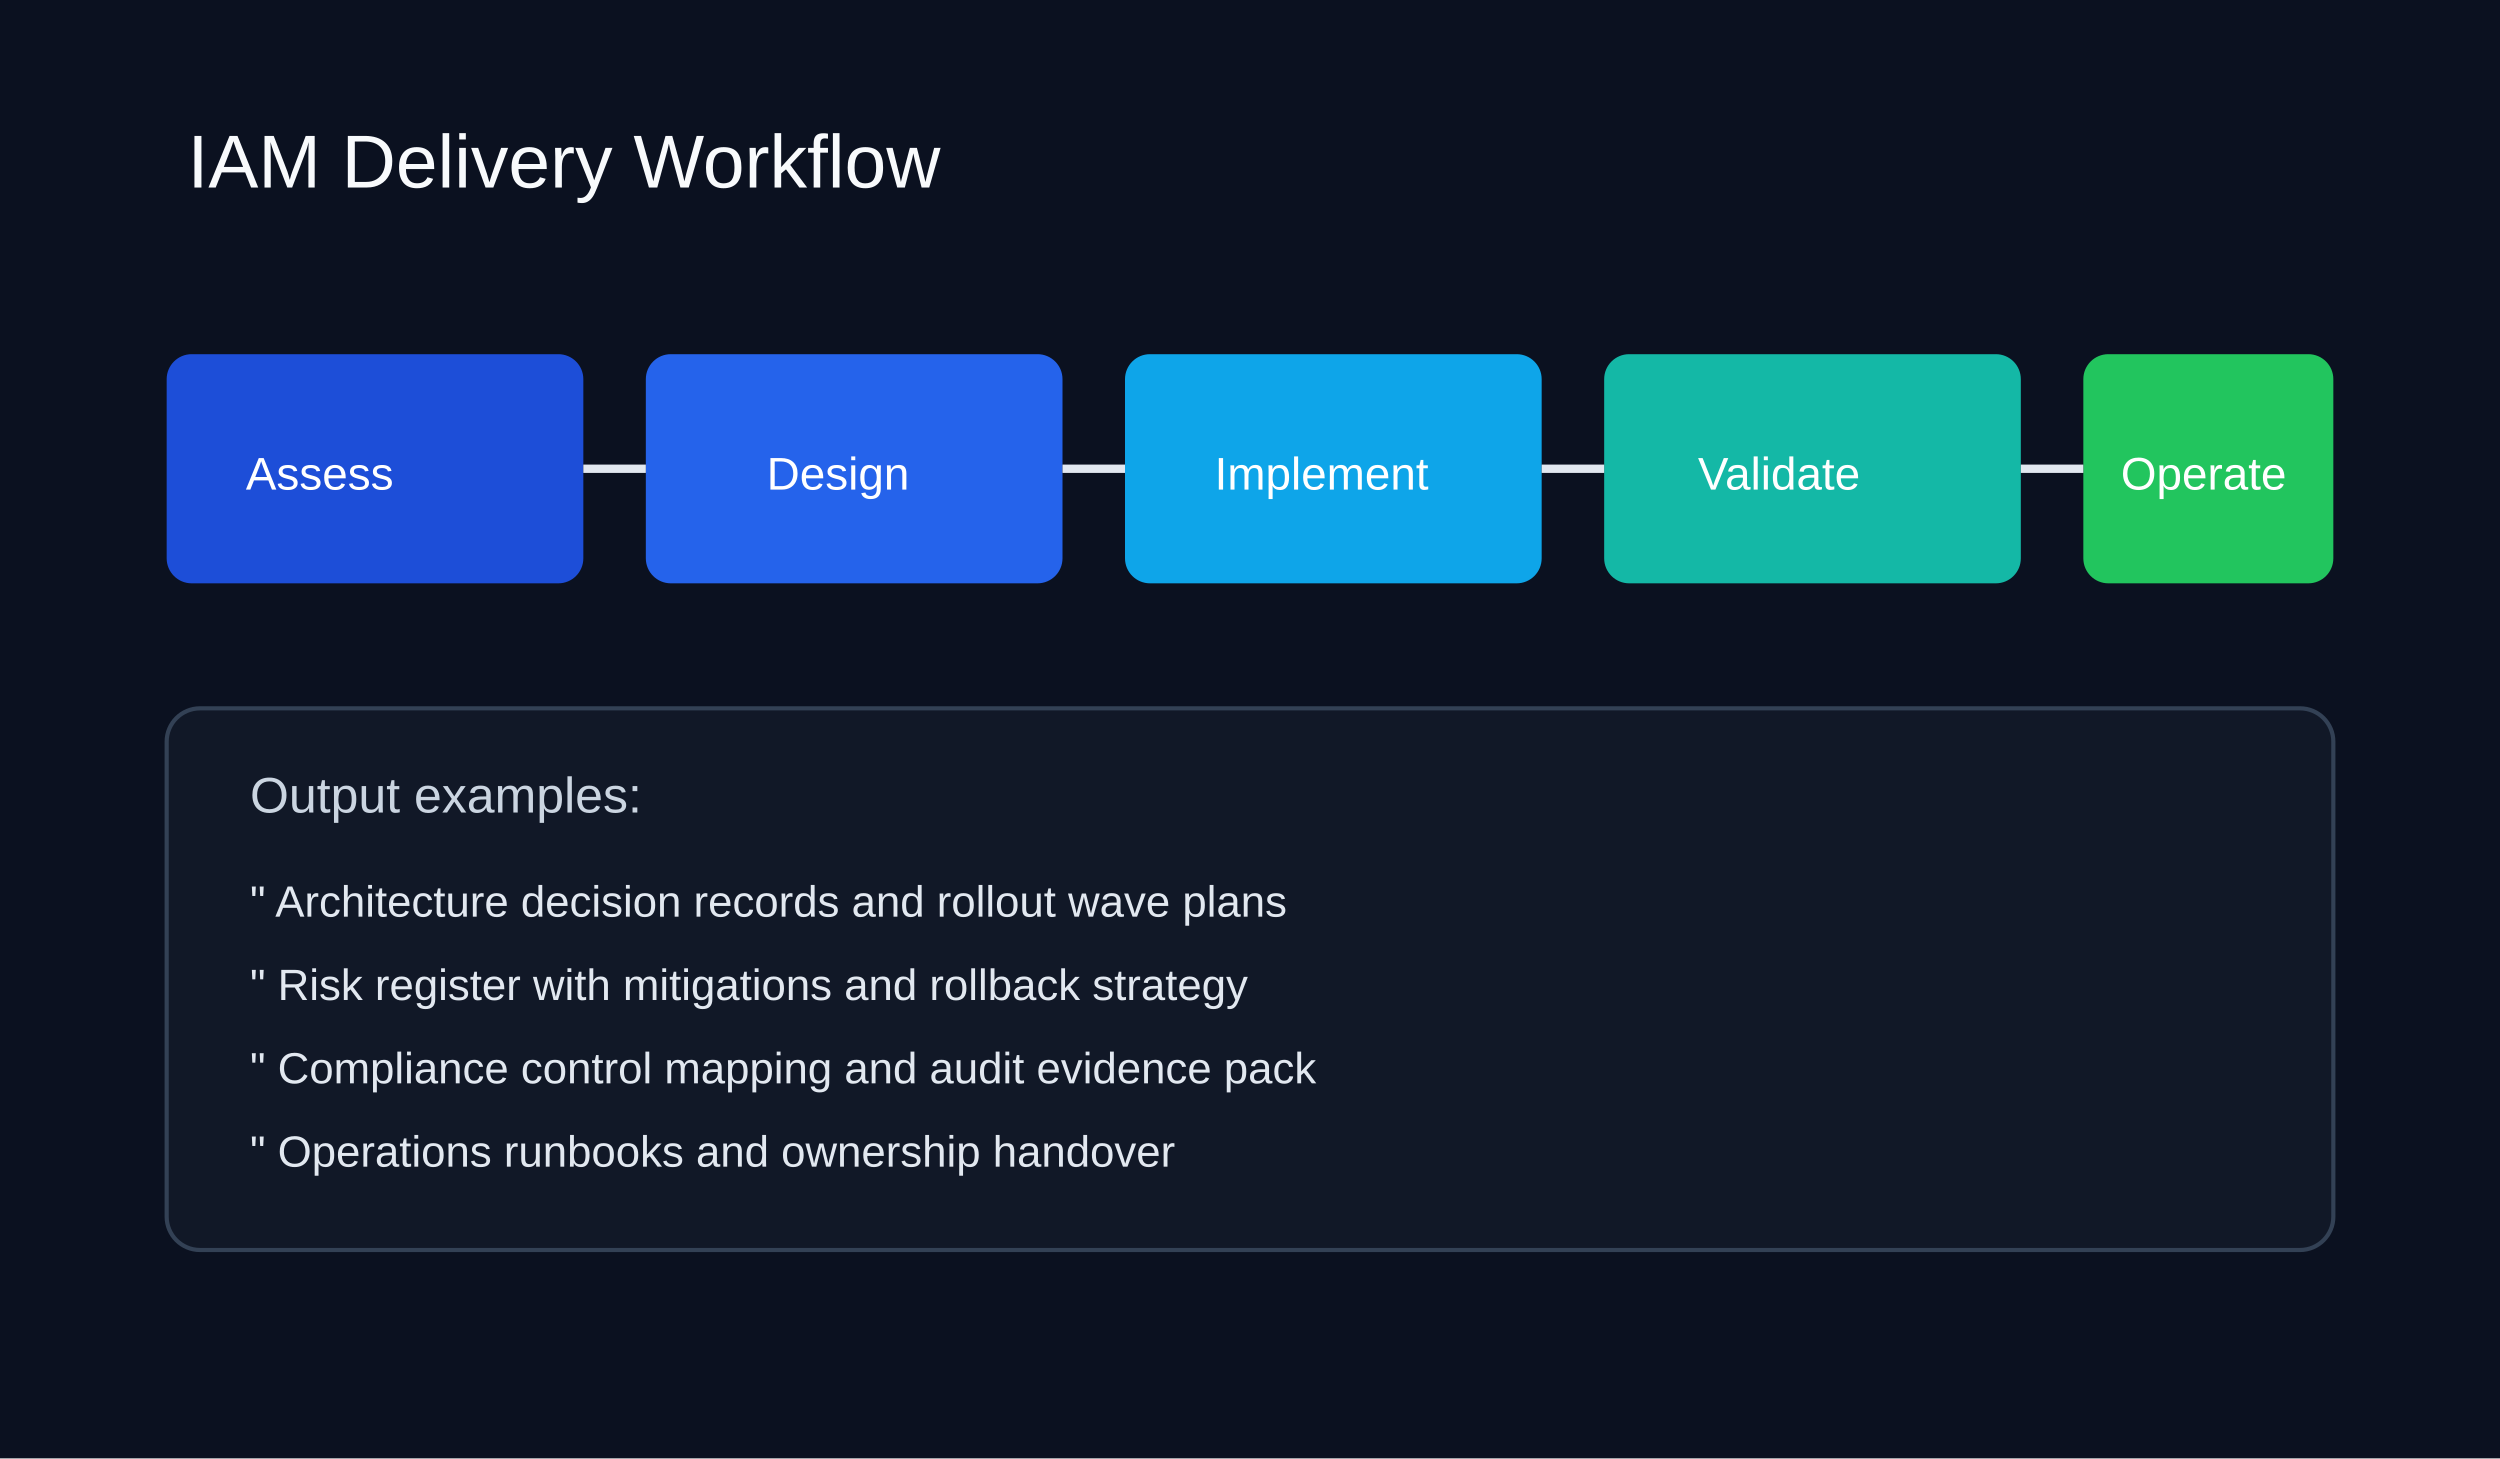
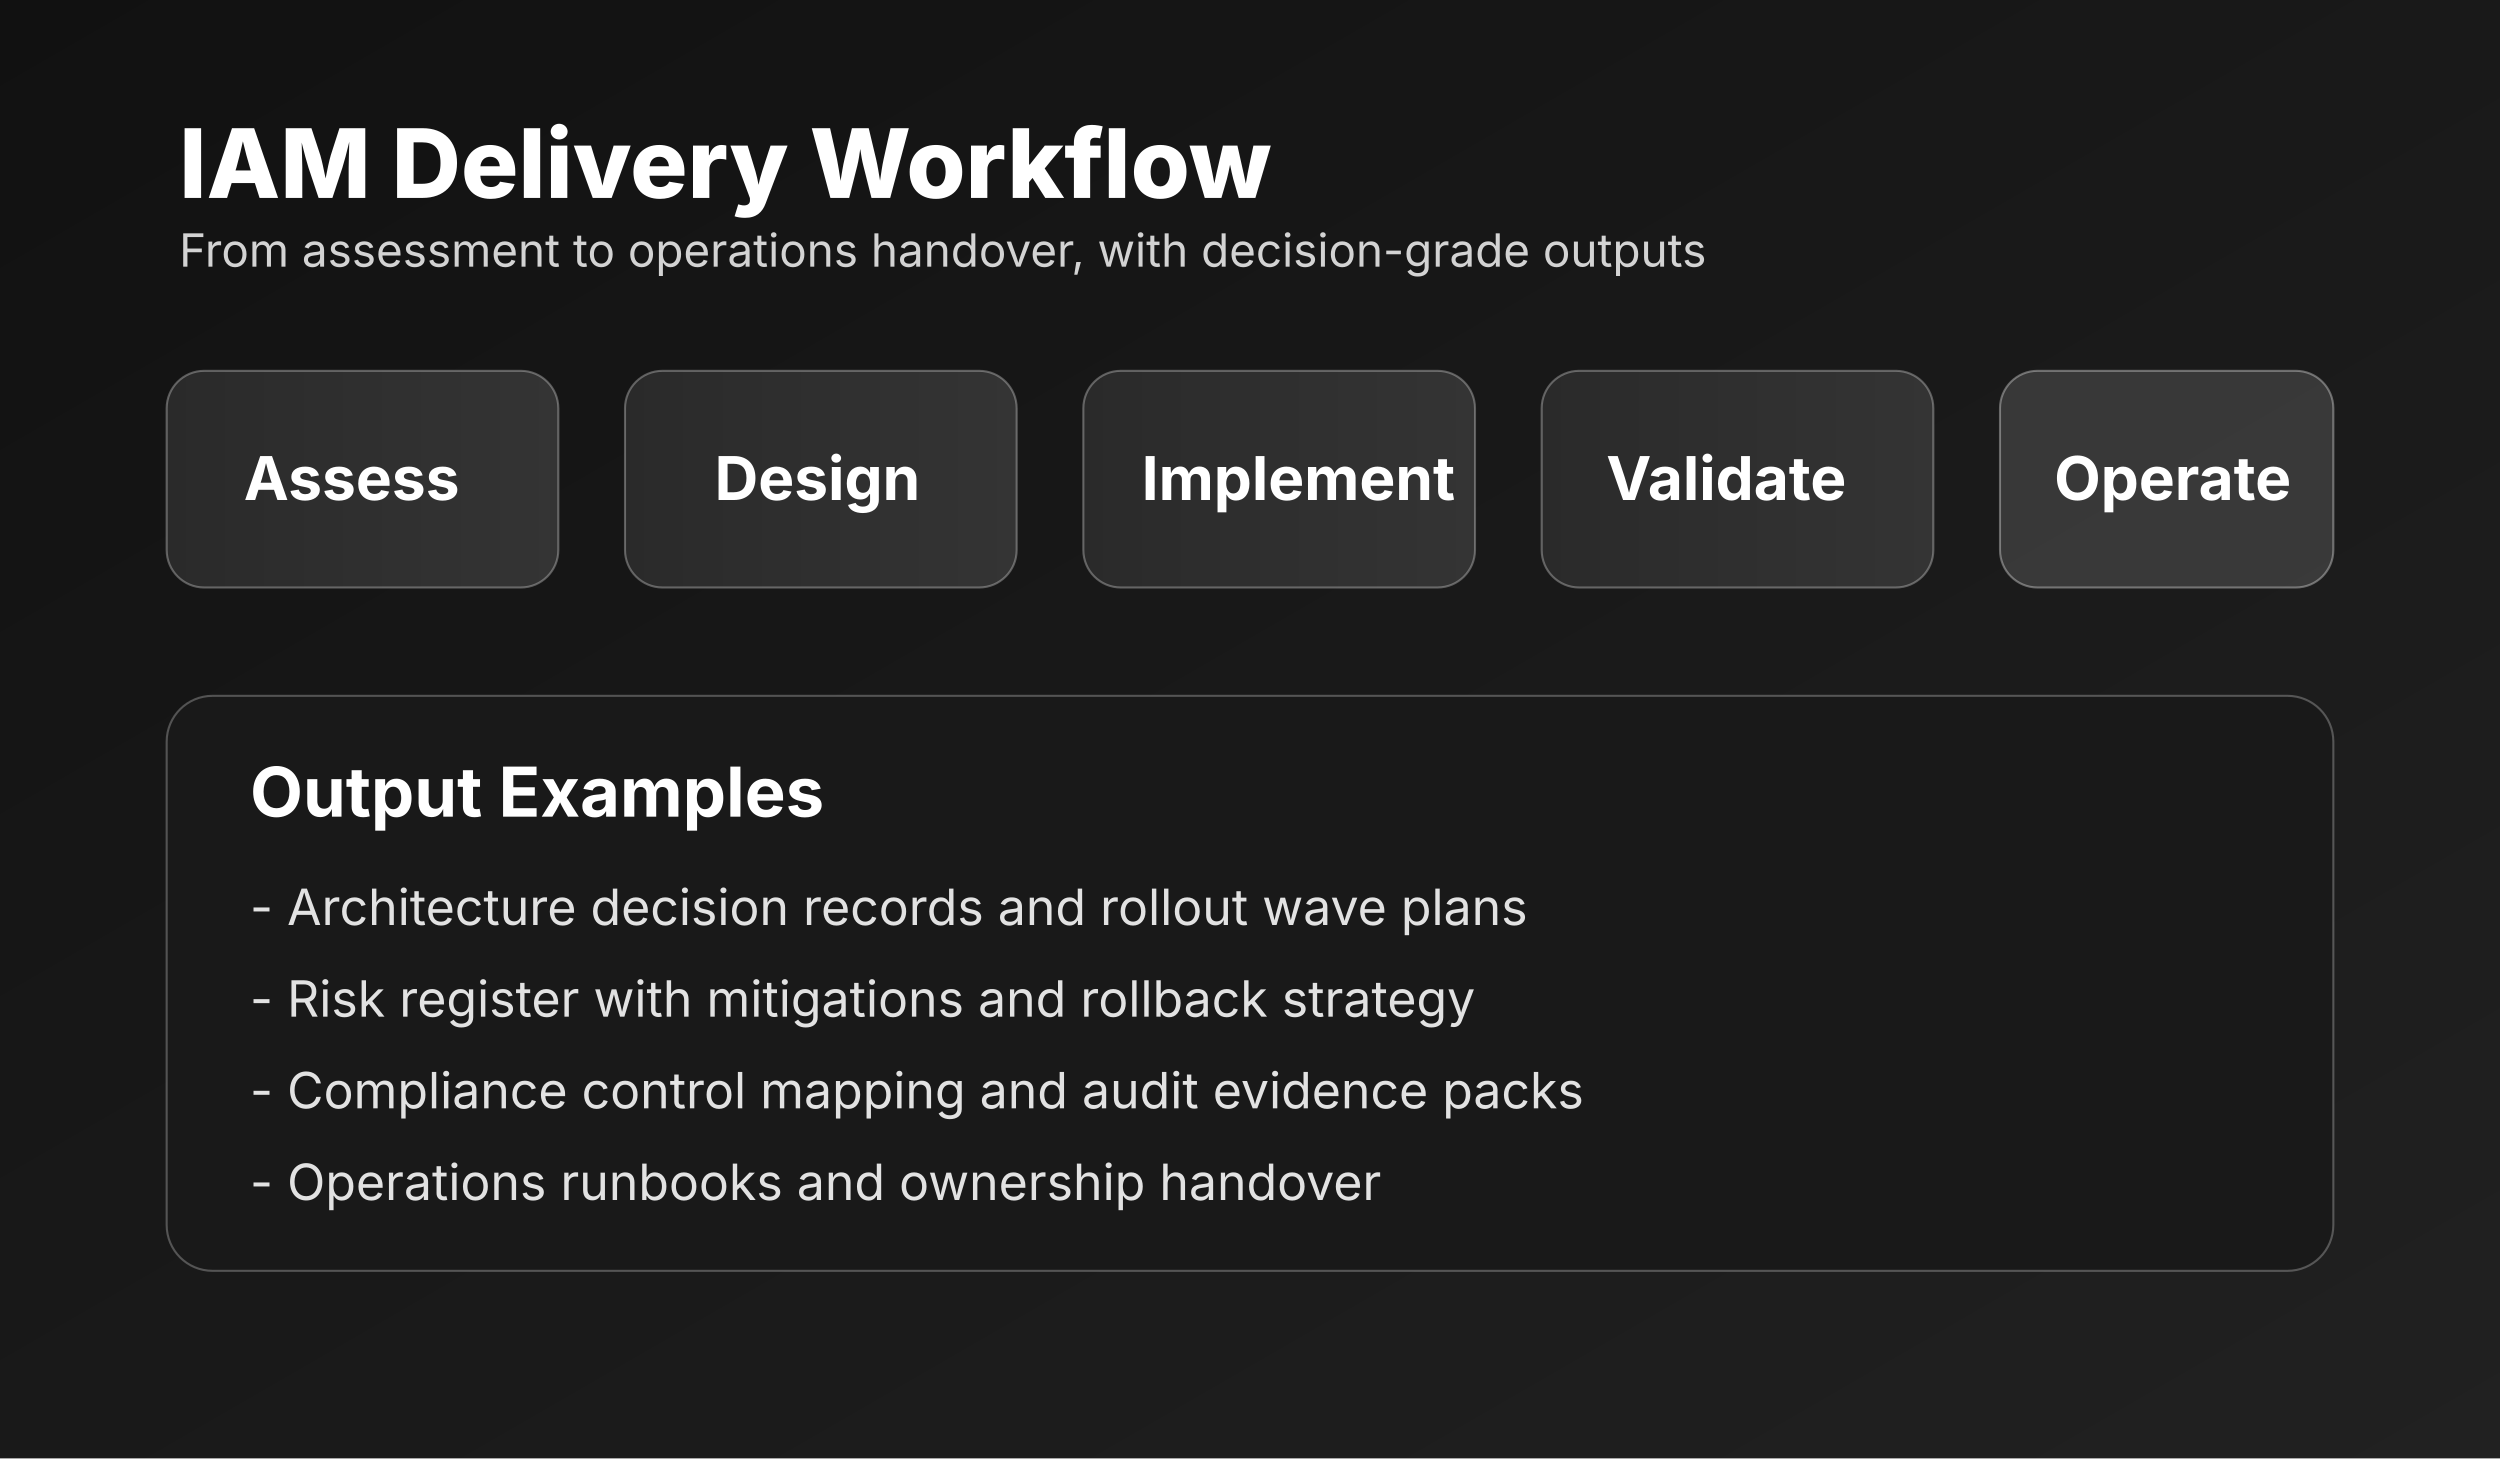
<svg xmlns="http://www.w3.org/2000/svg" width="1200" height="700" viewBox="0 0 1200 700" role="img" aria-labelledby="title desc">
-   <rect width="1200" height="700" fill="#0b1120" />
-   <text x="90" y="90" fill="#f8fafc" font-size="36" font-family="Arial">IAM Delivery Workflow</text>
-   <rect x="80" y="170" width="200" height="110" rx="12" fill="#1d4ed8" />
-   <rect x="310" y="170" width="200" height="110" rx="12" fill="#2563eb" />
-   <rect x="540" y="170" width="200" height="110" rx="12" fill="#0ea5e9" />
-   <rect x="770" y="170" width="200" height="110" rx="12" fill="#14b8a6" />
-   <rect x="1000" y="170" width="120" height="110" rx="12" fill="#22c55e" />
-   <text x="118" y="235" fill="#ffffff" font-size="22" font-family="Arial">Assess</text>
-   <text x="368" y="235" fill="#ffffff" font-size="22" font-family="Arial">Design</text>
-   <text x="583" y="235" fill="#ffffff" font-size="22" font-family="Arial">Implement</text>
-   <text x="815" y="235" fill="#ffffff" font-size="22" font-family="Arial">Validate</text>
-   <text x="1018" y="235" fill="#ffffff" font-size="22" font-family="Arial">Operate</text>
-   <line x1="280" y1="225" x2="310" y2="225" stroke="#e2e8f0" stroke-width="4" />
-   <line x1="510" y1="225" x2="540" y2="225" stroke="#e2e8f0" stroke-width="4" />
-   <line x1="740" y1="225" x2="770" y2="225" stroke="#e2e8f0" stroke-width="4" />
-   <line x1="970" y1="225" x2="1000" y2="225" stroke="#e2e8f0" stroke-width="4" />
-   <rect x="80" y="340" width="1040" height="260" rx="16" fill="#111827" stroke="#334155" stroke-width="2" />
-   <text x="120" y="390" fill="#cbd5e1" font-size="24" font-family="Arial">Output examples:</text>
-   <text x="120" y="440" fill="#e2e8f0" font-size="21" font-family="Arial">" Architecture decision records and rollout wave plans</text>
-   <text x="120" y="480" fill="#e2e8f0" font-size="21" font-family="Arial">" Risk register with mitigations and rollback strategy</text>
-   <text x="120" y="520" fill="#e2e8f0" font-size="21" font-family="Arial">" Compliance control mapping and audit evidence pack</text>
-   <text x="120" y="560" fill="#e2e8f0" font-size="21" font-family="Arial">" Operations runbooks and ownership handover</text>
+   <defs>
+     <linearGradient id="bg2" x1="0" y1="0" x2="1" y2="1">
+       <stop offset="0%" stop-color="#111111" />
+       <stop offset="100%" stop-color="#212121" />
+     </linearGradient>
+     <linearGradient id="chip" x1="0" y1="0" x2="1" y2="0">
+       <stop offset="0%" stop-color="#2a2a2a" />
+       <stop offset="100%" stop-color="#343434" />
+     </linearGradient>
+     <filter id="softGlow" x="-25%" y="-25%" width="150%" height="150%">
+       <feGaussianBlur stdDeviation="4.5" result="blur" />
+       <feMerge>
+         <feMergeNode in="blur" />
+         <feMergeNode in="SourceGraphic" />
+       </feMerge>
+     </filter>
+   </defs>
+   <rect width="1200" height="700" fill="url(#bg2)" />
+   <text x="86" y="95" fill="#ffffff" font-size="46" font-family="Inter, Arial, sans-serif" font-weight="800">IAM Delivery Workflow</text>
+   <text x="86" y="128" fill="#d3d3d3" font-size="22" font-family="Inter, Arial, sans-serif">From assessment to operations handover, with decision-grade outputs</text>
+   <g>
+     <rect x="80" y="178" width="188" height="104" rx="18" fill="url(#chip)" stroke="#f2f2f2" stroke-opacity="0.32" />
+     <text x="117" y="240" fill="#ffffff" font-size="29" font-family="Inter, Arial, sans-serif" font-weight="700">Assess</text>
+   </g>
+   <g>
+     <rect x="300" y="178" width="188" height="104" rx="18" fill="url(#chip)" stroke="#f2f2f2" stroke-opacity="0.32" />
+     <text x="343" y="240" fill="#ffffff" font-size="29" font-family="Inter, Arial, sans-serif" font-weight="700">Design</text>
+   </g>
+   <g>
+     <rect x="520" y="178" width="188" height="104" rx="18" fill="url(#chip)" stroke="#f2f2f2" stroke-opacity="0.32" />
+     <text x="548" y="240" fill="#ffffff" font-size="29" font-family="Inter, Arial, sans-serif" font-weight="700">Implement</text>
+   </g>
+   <g>
+     <rect x="740" y="178" width="188" height="104" rx="18" fill="url(#chip)" stroke="#f2f2f2" stroke-opacity="0.32" />
+     <text x="771" y="240" fill="#ffffff" font-size="29" font-family="Inter, Arial, sans-serif" font-weight="700">Validate</text>
+   </g>
+   <g>
+     <rect x="960" y="178" width="160" height="104" rx="18" fill="#f4f4f4" fill-opacity="0.14" stroke="#ffffff" stroke-opacity="0.34" />
+     <text x="986" y="240" fill="#ffffff" font-size="29" font-family="Inter, Arial, sans-serif" font-weight="700">Operate</text>
+   </g>
+   <g stroke="#e9e9e9" stroke-opacity="0.4" stroke-width="3.2" filter="url(#softGlow)">
+     <path d="M268 230 L300 230" />
+     <path d="M488 230 L520 230" />
+     <path d="M708 230 L740 230" />
+     <path d="M928 230 L960 230" />
+   </g>
+   <rect x="80" y="334" width="1040" height="276" rx="22" fill="#191919" stroke="#ffffff" stroke-opacity="0.26" />
+   <text x="120" y="392" fill="#ffffff" font-size="33" font-family="Inter, Arial, sans-serif" font-weight="700">Output Examples</text>
+   <text x="120" y="444" fill="#e2e2e2" font-size="24" font-family="Inter, Arial, sans-serif">- Architecture decision records and rollout wave plans</text>
+   <text x="120" y="488" fill="#e2e2e2" font-size="24" font-family="Inter, Arial, sans-serif">- Risk register with mitigations and rollback strategy</text>
+   <text x="120" y="532" fill="#e2e2e2" font-size="24" font-family="Inter, Arial, sans-serif">- Compliance control mapping and audit evidence packs</text>
+   <text x="120" y="576" fill="#e2e2e2" font-size="24" font-family="Inter, Arial, sans-serif">- Operations runbooks and ownership handover</text>
</svg>
